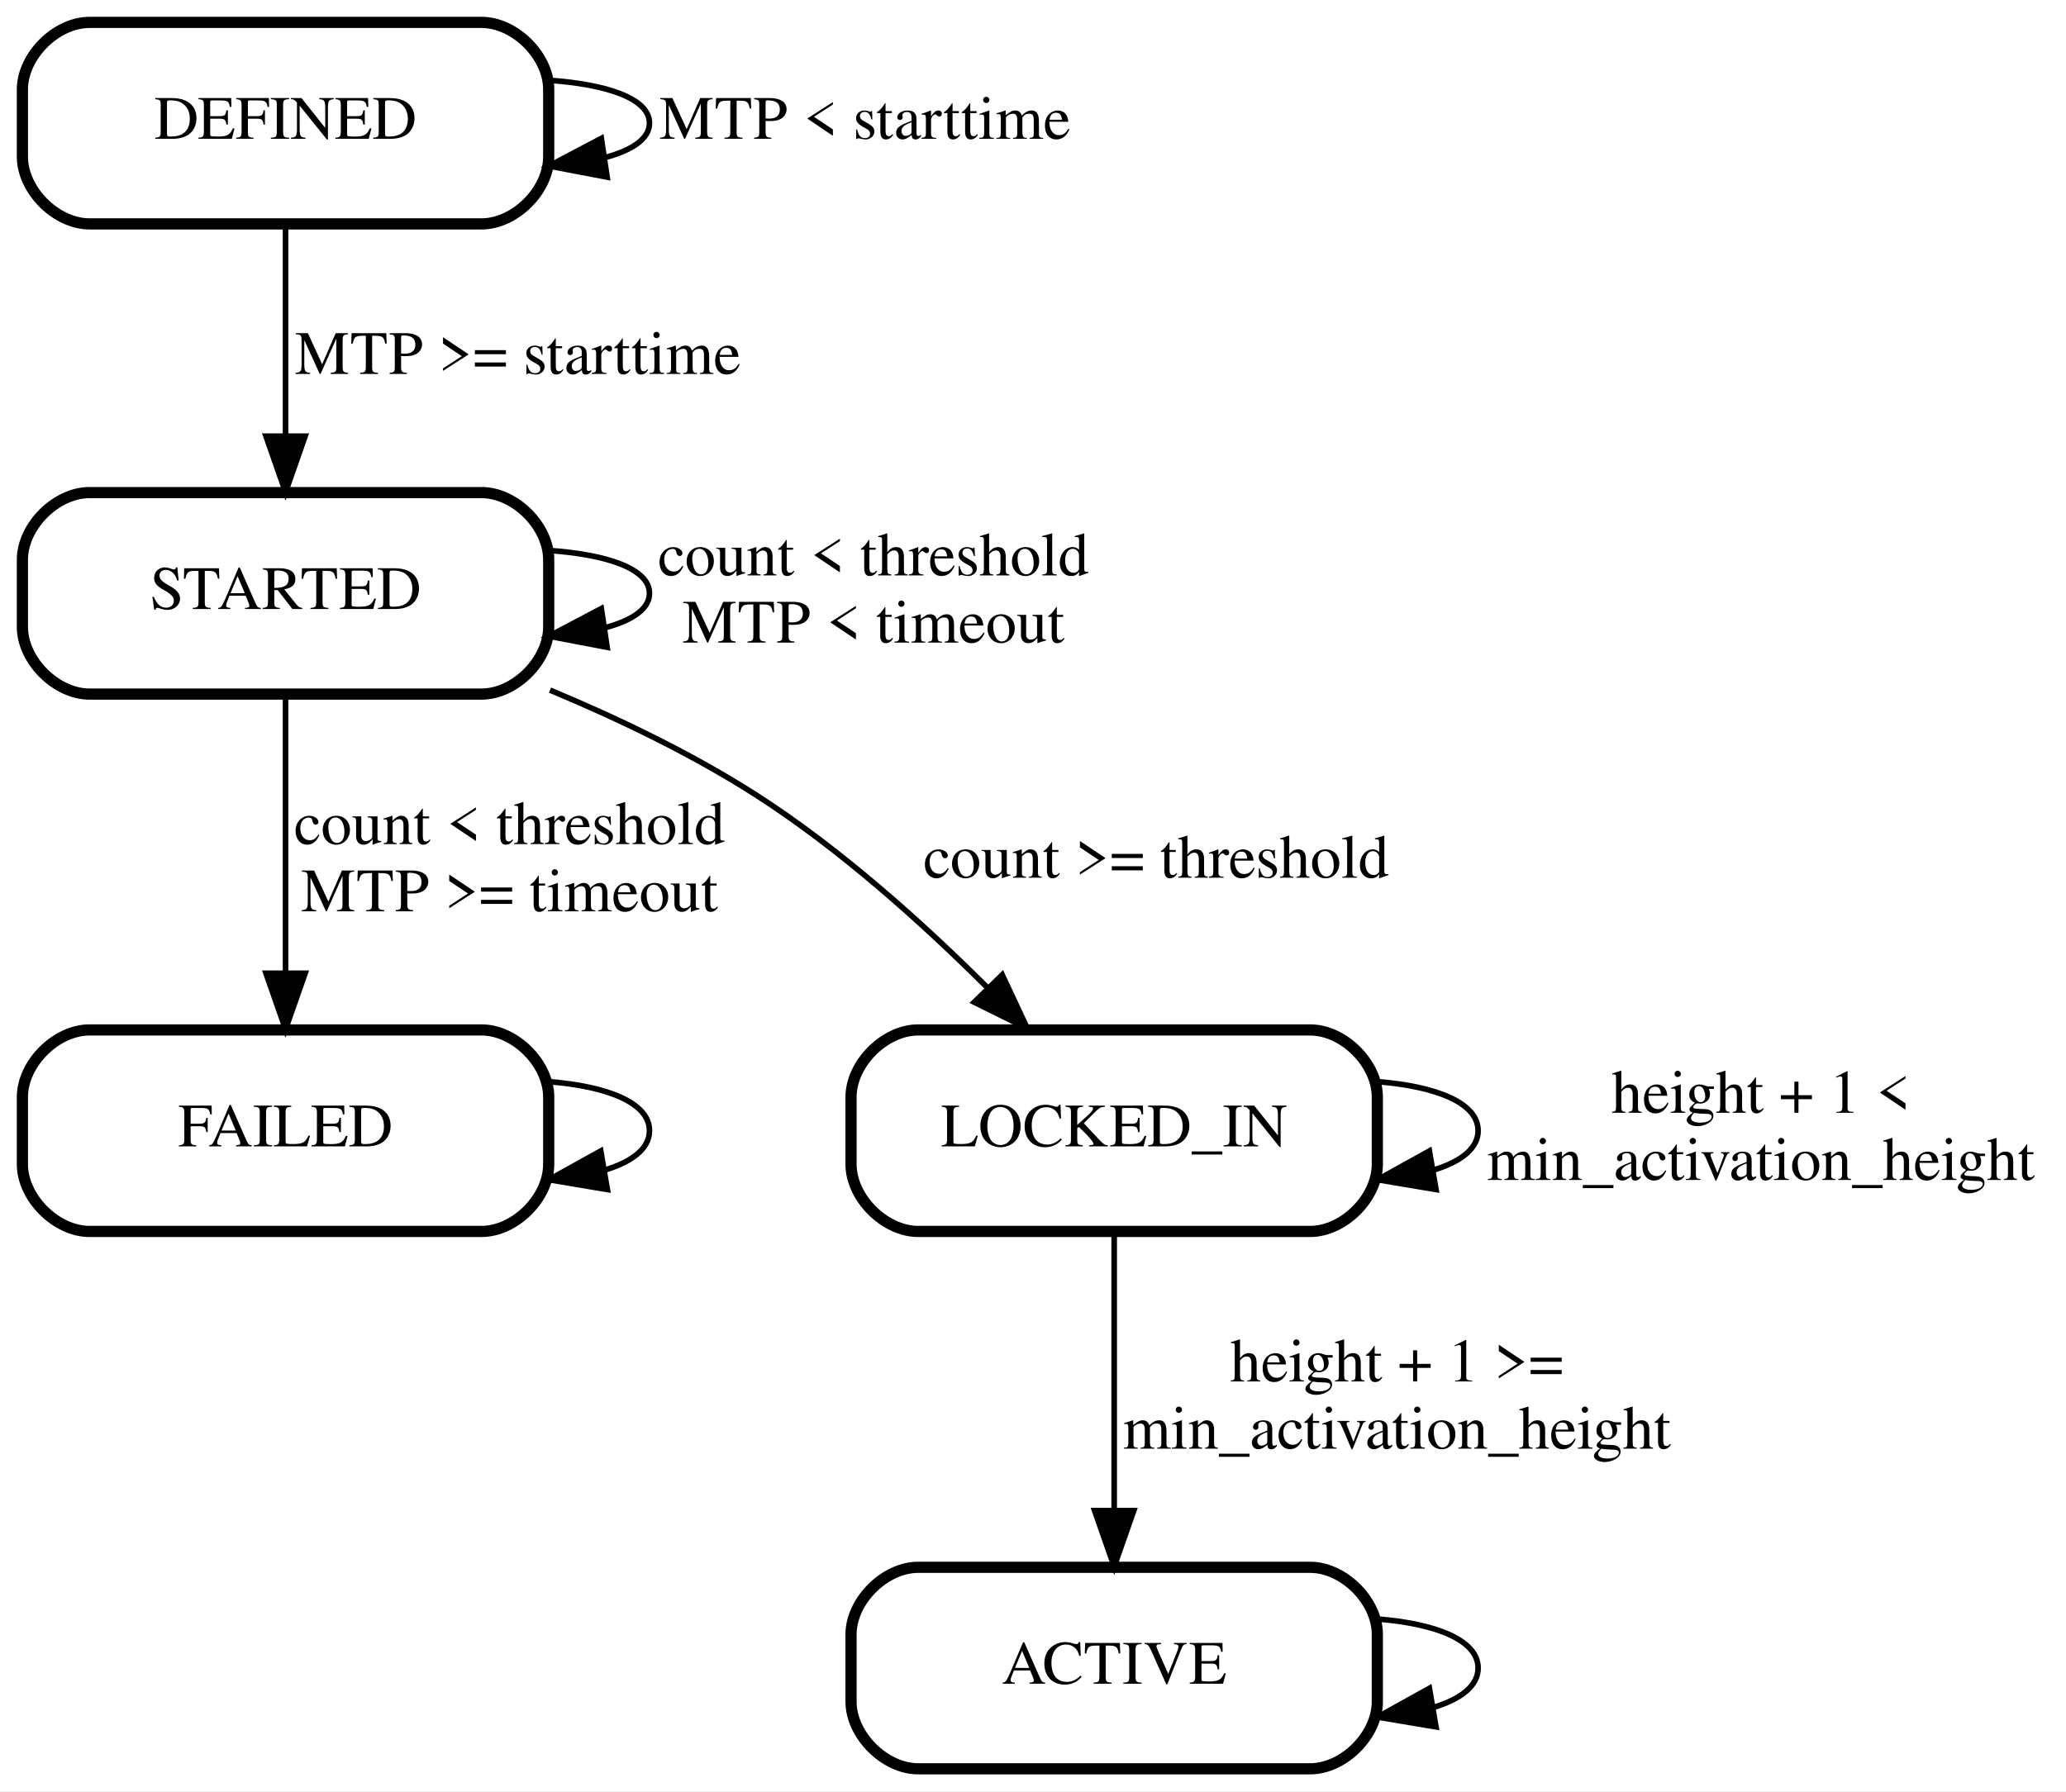
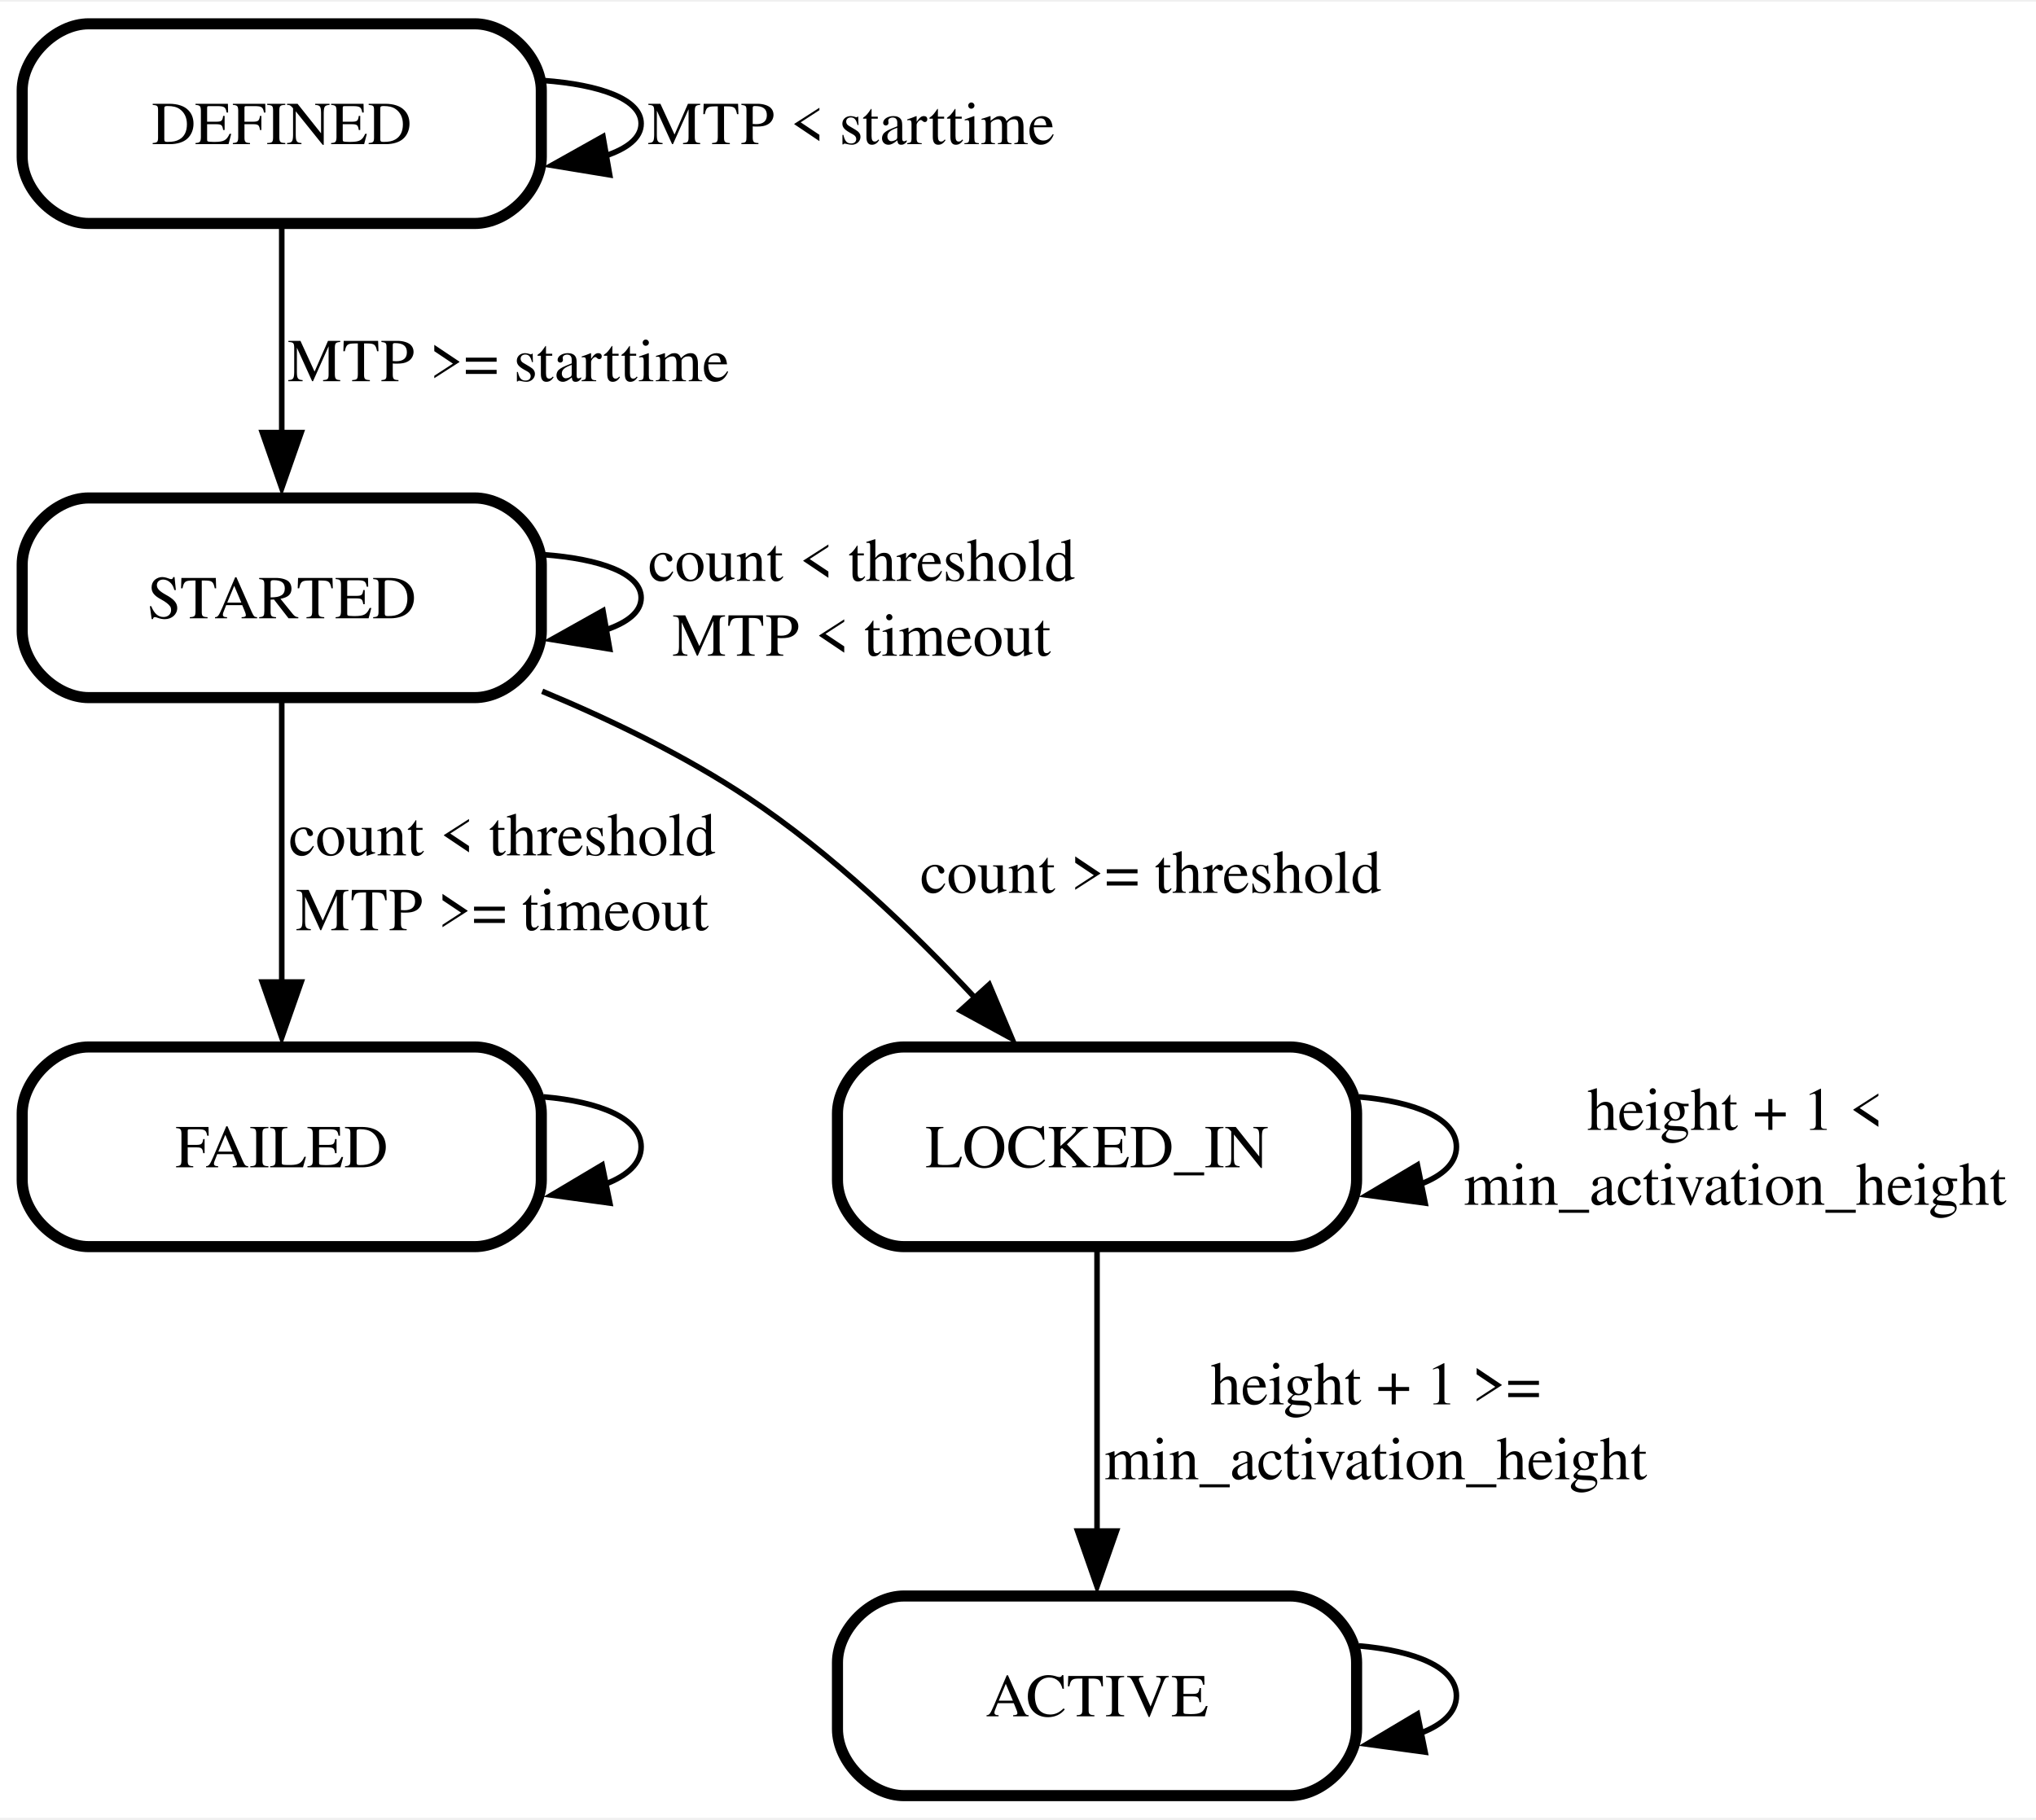
- <svg xmlns="http://www.w3.org/2000/svg" width="369pt" height="320pt" viewBox="0.00 0.00 369.00 320.00">
-   <g id="graph0" class="graph" transform="scale(1 1) rotate(0) translate(4 316)">
-     <polygon fill="white" stroke="none" points="-4,4 -4,-316 365,-316 365,4 -4,4" />
+ <svg xmlns="http://www.w3.org/2000/svg" width="367pt" height="328pt" viewBox="0.00 0.00 367.10 327.50">
+   <g id="graph0" class="graph" transform="scale(1 1) rotate(0) translate(4 323.5)">
+     <polygon fill="white" stroke="none" points="-4,4 -4,-323.5 363.1,-323.5 363.1,4 -4,4" />
    <g id="node1" class="node">
-       <path fill="none" stroke="black" stroke-width="2" d="M82,-312C82,-312 12,-312 12,-312 6,-312 0,-306 0,-300 0,-300 0,-288 0,-288 0,-282 6,-276 12,-276 12,-276 82,-276 82,-276 88,-276 94,-282 94,-288 94,-288 94,-300 94,-300 94,-306 88,-312 82,-312" />
-       <text text-anchor="middle" x="47" y="-291.2" font-family="Times,serif" font-size="11.00">DEFINED</text>
+       <path fill="none" stroke="black" stroke-width="2" d="M81.6,-319.5C81.6,-319.5 12,-319.5 12,-319.5 6,-319.5 0,-313.5 0,-307.5 0,-307.5 0,-295.5 0,-295.5 0,-289.5 6,-283.5 12,-283.5 12,-283.5 81.6,-283.5 81.6,-283.5 87.6,-283.5 93.6,-289.5 93.6,-295.5 93.6,-295.5 93.6,-307.5 93.6,-307.5 93.6,-313.5 87.6,-319.5 81.6,-319.5" />
+       <text text-anchor="middle" x="46.8" y="-297.8" font-family="Times,serif" font-size="11.00">DEFINED</text>
    </g>
    <g id="edge7" class="edge">
-       <path fill="none" stroke="black" d="M94.04,-301.66C104.43,-300.94 112,-298.39 112,-294 112,-291.19 108.89,-289.13 103.93,-287.82" />
-       <polygon fill="black" stroke="black" points="104.44,-284.36 94.04,-286.34 103.4,-291.28 104.44,-284.36" />
-       <text text-anchor="middle" x="150.5" y="-291.2" font-family="Times,serif" font-size="11.00"> MTP &lt; starttime</text>
+       <path fill="none" stroke="black" d="M93.98,-309.28C104.19,-308.52 111.6,-305.93 111.6,-301.5 111.6,-298.94 109.12,-297 105.06,-295.66" />
+       <polygon fill="black" stroke="black" points="105.93,-292.26 95.47,-293.98 104.72,-299.16 105.93,-292.26" />
+       <text text-anchor="middle" x="149.48" y="-297.8" font-family="Times,serif" font-size="11.00"> MTP &lt; starttime</text>
    </g>
    <g id="node2" class="node">
-       <path fill="none" stroke="black" stroke-width="2" d="M82,-228C82,-228 12,-228 12,-228 6,-228 0,-222 0,-216 0,-216 0,-204 0,-204 0,-198 6,-192 12,-192 12,-192 82,-192 82,-192 88,-192 94,-198 94,-204 94,-204 94,-216 94,-216 94,-222 88,-228 82,-228" />
-       <text text-anchor="middle" x="47" y="-207.2" font-family="Times,serif" font-size="11.00">STARTED</text>
+       <path fill="none" stroke="black" stroke-width="2" d="M81.6,-234C81.6,-234 12,-234 12,-234 6,-234 0,-228 0,-222 0,-222 0,-210 0,-210 0,-204 6,-198 12,-198 12,-198 81.6,-198 81.6,-198 87.6,-198 93.6,-204 93.6,-210 93.6,-210 93.6,-222 93.6,-222 93.6,-228 87.6,-234 81.6,-234" />
+       <text text-anchor="middle" x="46.8" y="-212.3" font-family="Times,serif" font-size="11.00">STARTED</text>
    </g>
    <g id="edge1" class="edge">
-       <path fill="none" stroke="black" d="M47,-275.61C47,-264.77 47,-250.6 47,-238.29" />
-       <polygon fill="black" stroke="black" points="50.5,-238.08 47,-228.08 43.5,-238.08 50.5,-238.08" />
-       <text text-anchor="middle" x="88.5" y="-249.2" font-family="Times,serif" font-size="11.00"> MTP &gt;= starttime</text>
+       <path fill="none" stroke="black" d="M46.8,-283.2C46.8,-272.34 46.8,-258.07 46.8,-245.56" />
+       <polygon fill="black" stroke="black" points="50.3,-245.79 46.8,-235.79 43.3,-245.79 50.3,-245.79" />
+       <text text-anchor="middle" x="87.68" y="-255.05" font-family="Times,serif" font-size="11.00"> MTP &gt;= starttime</text>
    </g>
    <g id="edge8" class="edge">
-       <path fill="none" stroke="black" d="M94.04,-217.66C104.43,-216.94 112,-214.39 112,-210 112,-207.19 108.89,-205.13 103.93,-203.82" />
-       <polygon fill="black" stroke="black" points="104.44,-200.36 94.04,-202.34 103.4,-207.28 104.44,-200.36" />
-       <text text-anchor="middle" x="152" y="-213.2" font-family="Times,serif" font-size="11.00"> count &lt; threshold</text>
-       <text text-anchor="middle" x="152" y="-201.2" font-family="Times,serif" font-size="11.00">MTP &lt; timeout</text>
+       <path fill="none" stroke="black" d="M93.98,-223.78C104.19,-223.02 111.6,-220.43 111.6,-216 111.6,-213.44 109.12,-211.5 105.06,-210.16" />
+       <polygon fill="black" stroke="black" points="105.93,-206.76 95.47,-208.48 104.72,-213.66 105.93,-206.76" />
+       <text text-anchor="middle" x="151.35" y="-219.05" font-family="Times,serif" font-size="11.00"> count &lt; threshold</text>
+       <text text-anchor="middle" x="151.35" y="-205.55" font-family="Times,serif" font-size="11.00">MTP &lt; timeout</text>
    </g>
    <g id="node3" class="node">
-       <path fill="none" stroke="black" stroke-width="2" d="M82,-132C82,-132 12,-132 12,-132 6,-132 0,-126 0,-120 0,-120 0,-108 0,-108 0,-102 6,-96 12,-96 12,-96 82,-96 82,-96 88,-96 94,-102 94,-108 94,-108 94,-120 94,-120 94,-126 88,-132 82,-132" />
-       <text text-anchor="middle" x="47" y="-111.2" font-family="Times,serif" font-size="11.00">FAILED</text>
+       <path fill="none" stroke="black" stroke-width="2" d="M81.6,-135C81.6,-135 12,-135 12,-135 6,-135 0,-129 0,-123 0,-123 0,-111 0,-111 0,-105 6,-99 12,-99 12,-99 81.6,-99 81.6,-99 87.6,-99 93.6,-105 93.6,-111 93.6,-111 93.6,-123 93.6,-123 93.6,-129 87.6,-135 81.6,-135" />
+       <text text-anchor="middle" x="46.8" y="-113.3" font-family="Times,serif" font-size="11.00">FAILED</text>
    </g>
    <g id="edge2" class="edge">
-       <path fill="none" stroke="black" d="M47,-191.76C47,-177.98 47,-158.4 47,-142.47" />
-       <polygon fill="black" stroke="black" points="50.5,-142.13 47,-132.13 43.5,-142.13 50.5,-142.13" />
-       <text text-anchor="middle" x="87" y="-165.2" font-family="Times,serif" font-size="11.00"> count &lt; threshold</text>
-       <text text-anchor="middle" x="87" y="-153.2" font-family="Times,serif" font-size="11.00">MTP &gt;= timeout</text>
+       <path fill="none" stroke="black" d="M46.8,-197.66C46.8,-183.45 46.8,-163.06 46.8,-146.46" />
+       <polygon fill="black" stroke="black" points="50.3,-146.71 46.8,-136.71 43.3,-146.71 50.3,-146.71" />
+       <text text-anchor="middle" x="86.55" y="-169.55" font-family="Times,serif" font-size="11.00"> count &lt; threshold</text>
+       <text text-anchor="middle" x="86.55" y="-156.05" font-family="Times,serif" font-size="11.00">MTP &gt;= timeout</text>
    </g>
    <g id="node4" class="node">
-       <path fill="none" stroke="black" stroke-width="2" d="M230,-132C230,-132 160,-132 160,-132 154,-132 148,-126 148,-120 148,-120 148,-108 148,-108 148,-102 154,-96 160,-96 160,-96 230,-96 230,-96 236,-96 242,-102 242,-108 242,-108 242,-120 242,-120 242,-126 236,-132 230,-132" />
-       <text text-anchor="middle" x="195" y="-111.2" font-family="Times,serif" font-size="11.00">LOCKED_IN</text>
+       <path fill="none" stroke="black" stroke-width="2" d="M228.6,-135C228.6,-135 159,-135 159,-135 153,-135 147,-129 147,-123 147,-123 147,-111 147,-111 147,-105 153,-99 159,-99 159,-99 228.6,-99 228.6,-99 234.6,-99 240.6,-105 240.6,-111 240.6,-111 240.6,-123 240.6,-123 240.6,-129 234.6,-135 228.6,-135" />
+       <text text-anchor="middle" x="193.8" y="-113.3" font-family="Times,serif" font-size="11.00">LOCKED_IN</text>
    </g>
    <g id="edge5" class="edge">
-       <path fill="none" stroke="black" d="M94.23,-192.71C106.63,-187.54 119.69,-181.24 131,-174 146.03,-164.37 160.82,-151.07 172.38,-139.53" />
-       <polygon fill="black" stroke="black" points="175,-141.85 179.49,-132.26 170,-136.96 175,-141.85" />
-       <text text-anchor="middle" x="202.5" y="-159.2" font-family="Times,serif" font-size="11.00">count &gt;= threshold</text>
+       <path fill="none" stroke="black" d="M93.76,-199.14C106.29,-193.93 119.48,-187.52 130.8,-180 145.92,-169.96 160.52,-155.96 171.85,-143.8" />
+       <polygon fill="black" stroke="black" points="174.36,-146.25 178.47,-136.49 169.17,-141.56 174.36,-146.25" />
+       <text text-anchor="middle" x="203.49" y="-162.8" font-family="Times,serif" font-size="11.00">count &gt;= threshold</text>
    </g>
    <g id="edge10" class="edge">
-       <path fill="none" stroke="black" d="M94.04,-122.76C104.43,-121.93 112,-119.02 112,-114 112,-110.79 108.89,-108.43 103.93,-106.94" />
-       <polygon fill="black" stroke="black" points="104.48,-103.49 94.04,-105.24 103.3,-110.38 104.48,-103.49" />
+       <path fill="none" stroke="black" d="M93.98,-126.01C104.19,-125.13 111.6,-122.12 111.6,-117 111.6,-114.04 109.12,-111.78 105.06,-110.24" />
+       <polygon fill="black" stroke="black" points="105.96,-106.85 95.46,-108.29 104.57,-113.71 105.96,-106.85" />
    </g>
    <g id="edge3" class="edge">
-       <path fill="none" stroke="black" d="M242.04,-122.76C252.43,-121.93 260,-119.02 260,-114 260,-110.79 256.89,-108.43 251.93,-106.94" />
-       <polygon fill="black" stroke="black" points="252.48,-103.49 242.04,-105.24 251.3,-110.38 252.48,-103.49" />
-       <text text-anchor="middle" x="310.5" y="-117.2" font-family="Times,serif" font-size="11.00"> height + 1 &lt;</text>
-       <text text-anchor="middle" x="310.5" y="-105.2" font-family="Times,serif" font-size="11.00"> min_activation_height</text>
+       <path fill="none" stroke="black" d="M240.98,-126.01C251.19,-125.13 258.6,-122.12 258.6,-117 258.6,-114.04 256.12,-111.78 252.06,-110.24" />
+       <polygon fill="black" stroke="black" points="252.96,-106.85 242.46,-108.29 251.57,-113.71 252.96,-106.85" />
+       <text text-anchor="middle" x="308.85" y="-120.05" font-family="Times,serif" font-size="11.00"> height + 1 &lt;</text>
+       <text text-anchor="middle" x="308.85" y="-106.55" font-family="Times,serif" font-size="11.00"> min_activation_height</text>
    </g>
    <g id="node5" class="node">
-       <path fill="none" stroke="black" stroke-width="2" d="M230,-36C230,-36 160,-36 160,-36 154,-36 148,-30 148,-24 148,-24 148,-12 148,-12 148,-6 154,0 160,0 160,0 230,0 230,0 236,0 242,-6 242,-12 242,-12 242,-24 242,-24 242,-30 236,-36 230,-36" />
-       <text text-anchor="middle" x="195" y="-15.2" font-family="Times,serif" font-size="11.00">ACTIVE</text>
+       <path fill="none" stroke="black" stroke-width="2" d="M228.6,-36C228.6,-36 159,-36 159,-36 153,-36 147,-30 147,-24 147,-24 147,-12 147,-12 147,-6 153,0 159,0 159,0 228.6,0 228.6,0 234.6,0 240.6,-6 240.6,-12 240.6,-12 240.6,-24 240.6,-24 240.6,-30 234.6,-36 228.6,-36" />
+       <text text-anchor="middle" x="193.8" y="-14.3" font-family="Times,serif" font-size="11.00">ACTIVE</text>
    </g>
    <g id="edge4" class="edge">
-       <path fill="none" stroke="black" d="M195,-95.76C195,-81.98 195,-62.4 195,-46.47" />
-       <polygon fill="black" stroke="black" points="198.5,-46.13 195,-36.13 191.5,-46.13 198.5,-46.13" />
-       <text text-anchor="middle" x="245.5" y="-69.2" font-family="Times,serif" font-size="11.00"> height + 1 &gt;=</text>
-       <text text-anchor="middle" x="245.5" y="-57.2" font-family="Times,serif" font-size="11.00"> min_activation_height</text>
+       <path fill="none" stroke="black" d="M193.8,-98.66C193.8,-84.45 193.8,-64.06 193.8,-47.46" />
+       <polygon fill="black" stroke="black" points="197.3,-47.71 193.8,-37.71 190.3,-47.71 197.3,-47.71" />
+       <text text-anchor="middle" x="244.05" y="-70.55" font-family="Times,serif" font-size="11.00"> height + 1 &gt;=</text>
+       <text text-anchor="middle" x="244.05" y="-57.05" font-family="Times,serif" font-size="11.00"> min_activation_height</text>
    </g>
    <g id="edge9" class="edge">
-       <path fill="none" stroke="black" d="M242.04,-26.76C252.43,-25.93 260,-23.02 260,-18 260,-14.79 256.89,-12.43 251.93,-10.94" />
-       <polygon fill="black" stroke="black" points="252.48,-7.49 242.04,-9.24 251.3,-14.38 252.48,-7.49" />
+       <path fill="none" stroke="black" d="M240.98,-27.01C251.19,-26.13 258.6,-23.12 258.6,-18 258.6,-15.04 256.12,-12.78 252.06,-11.24" />
+       <polygon fill="black" stroke="black" points="252.96,-7.85 242.46,-9.29 251.57,-14.71 252.96,-7.85" />
    </g>
  </g>
</svg>
